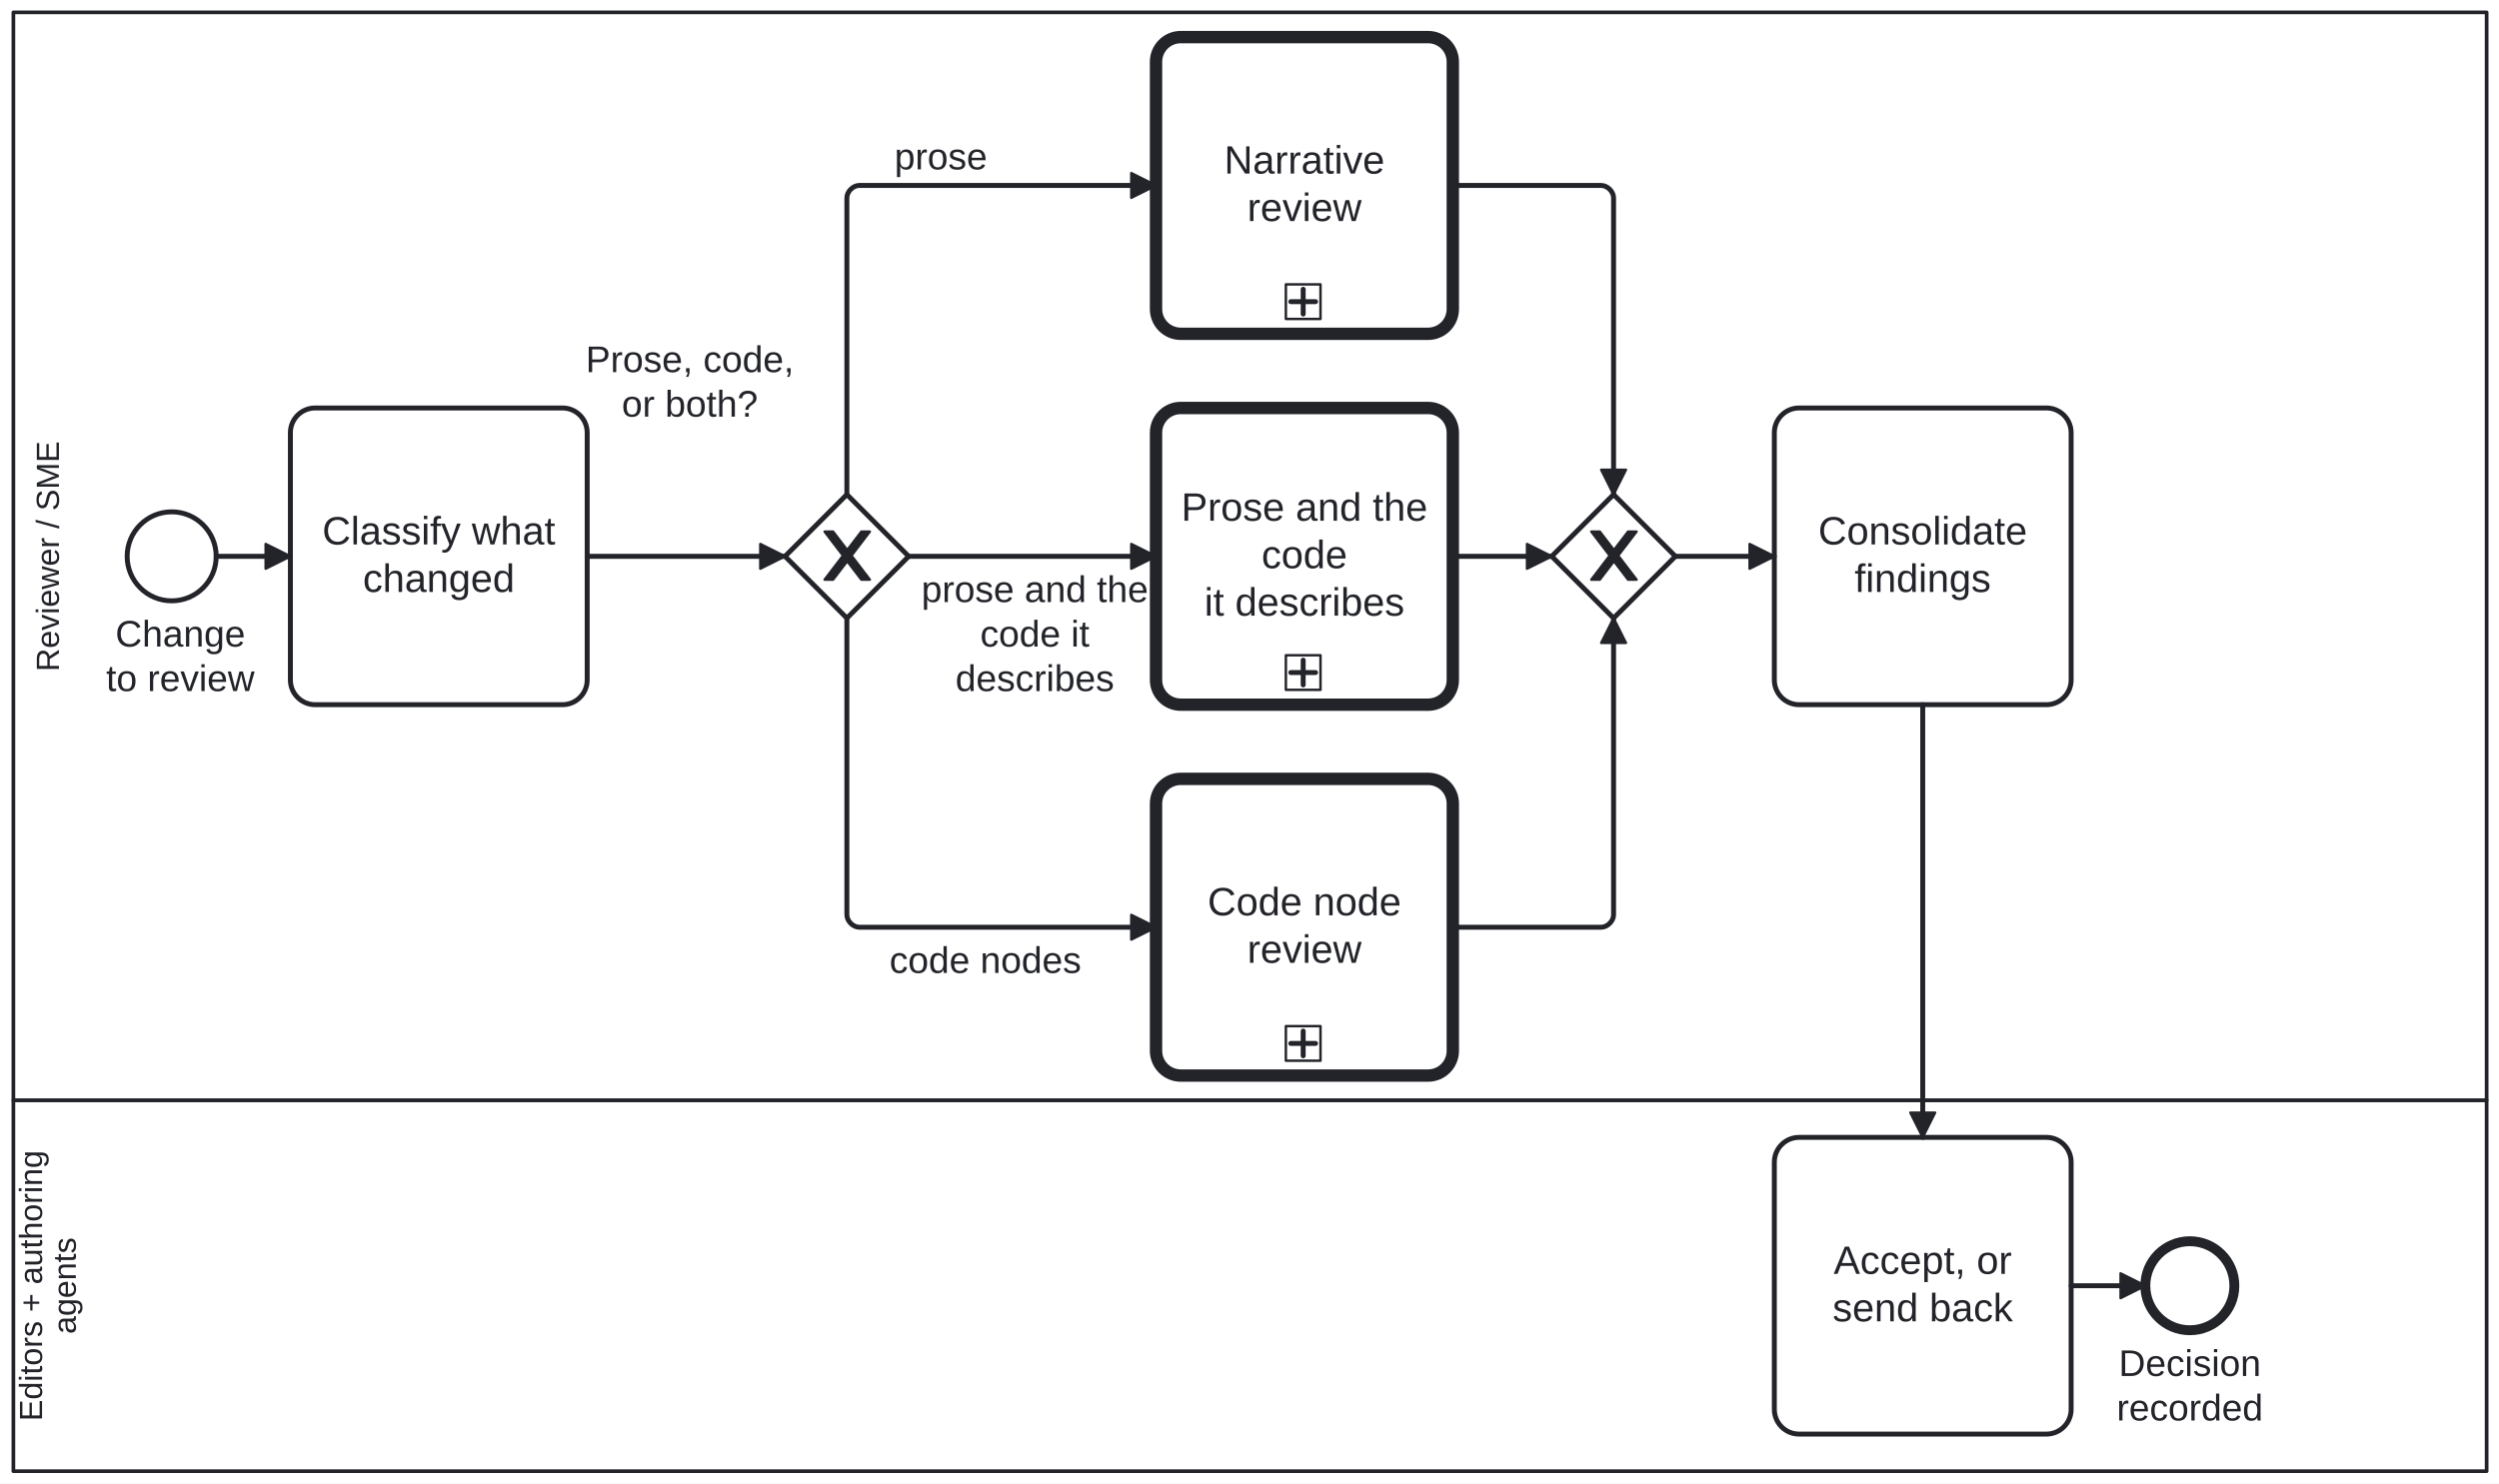
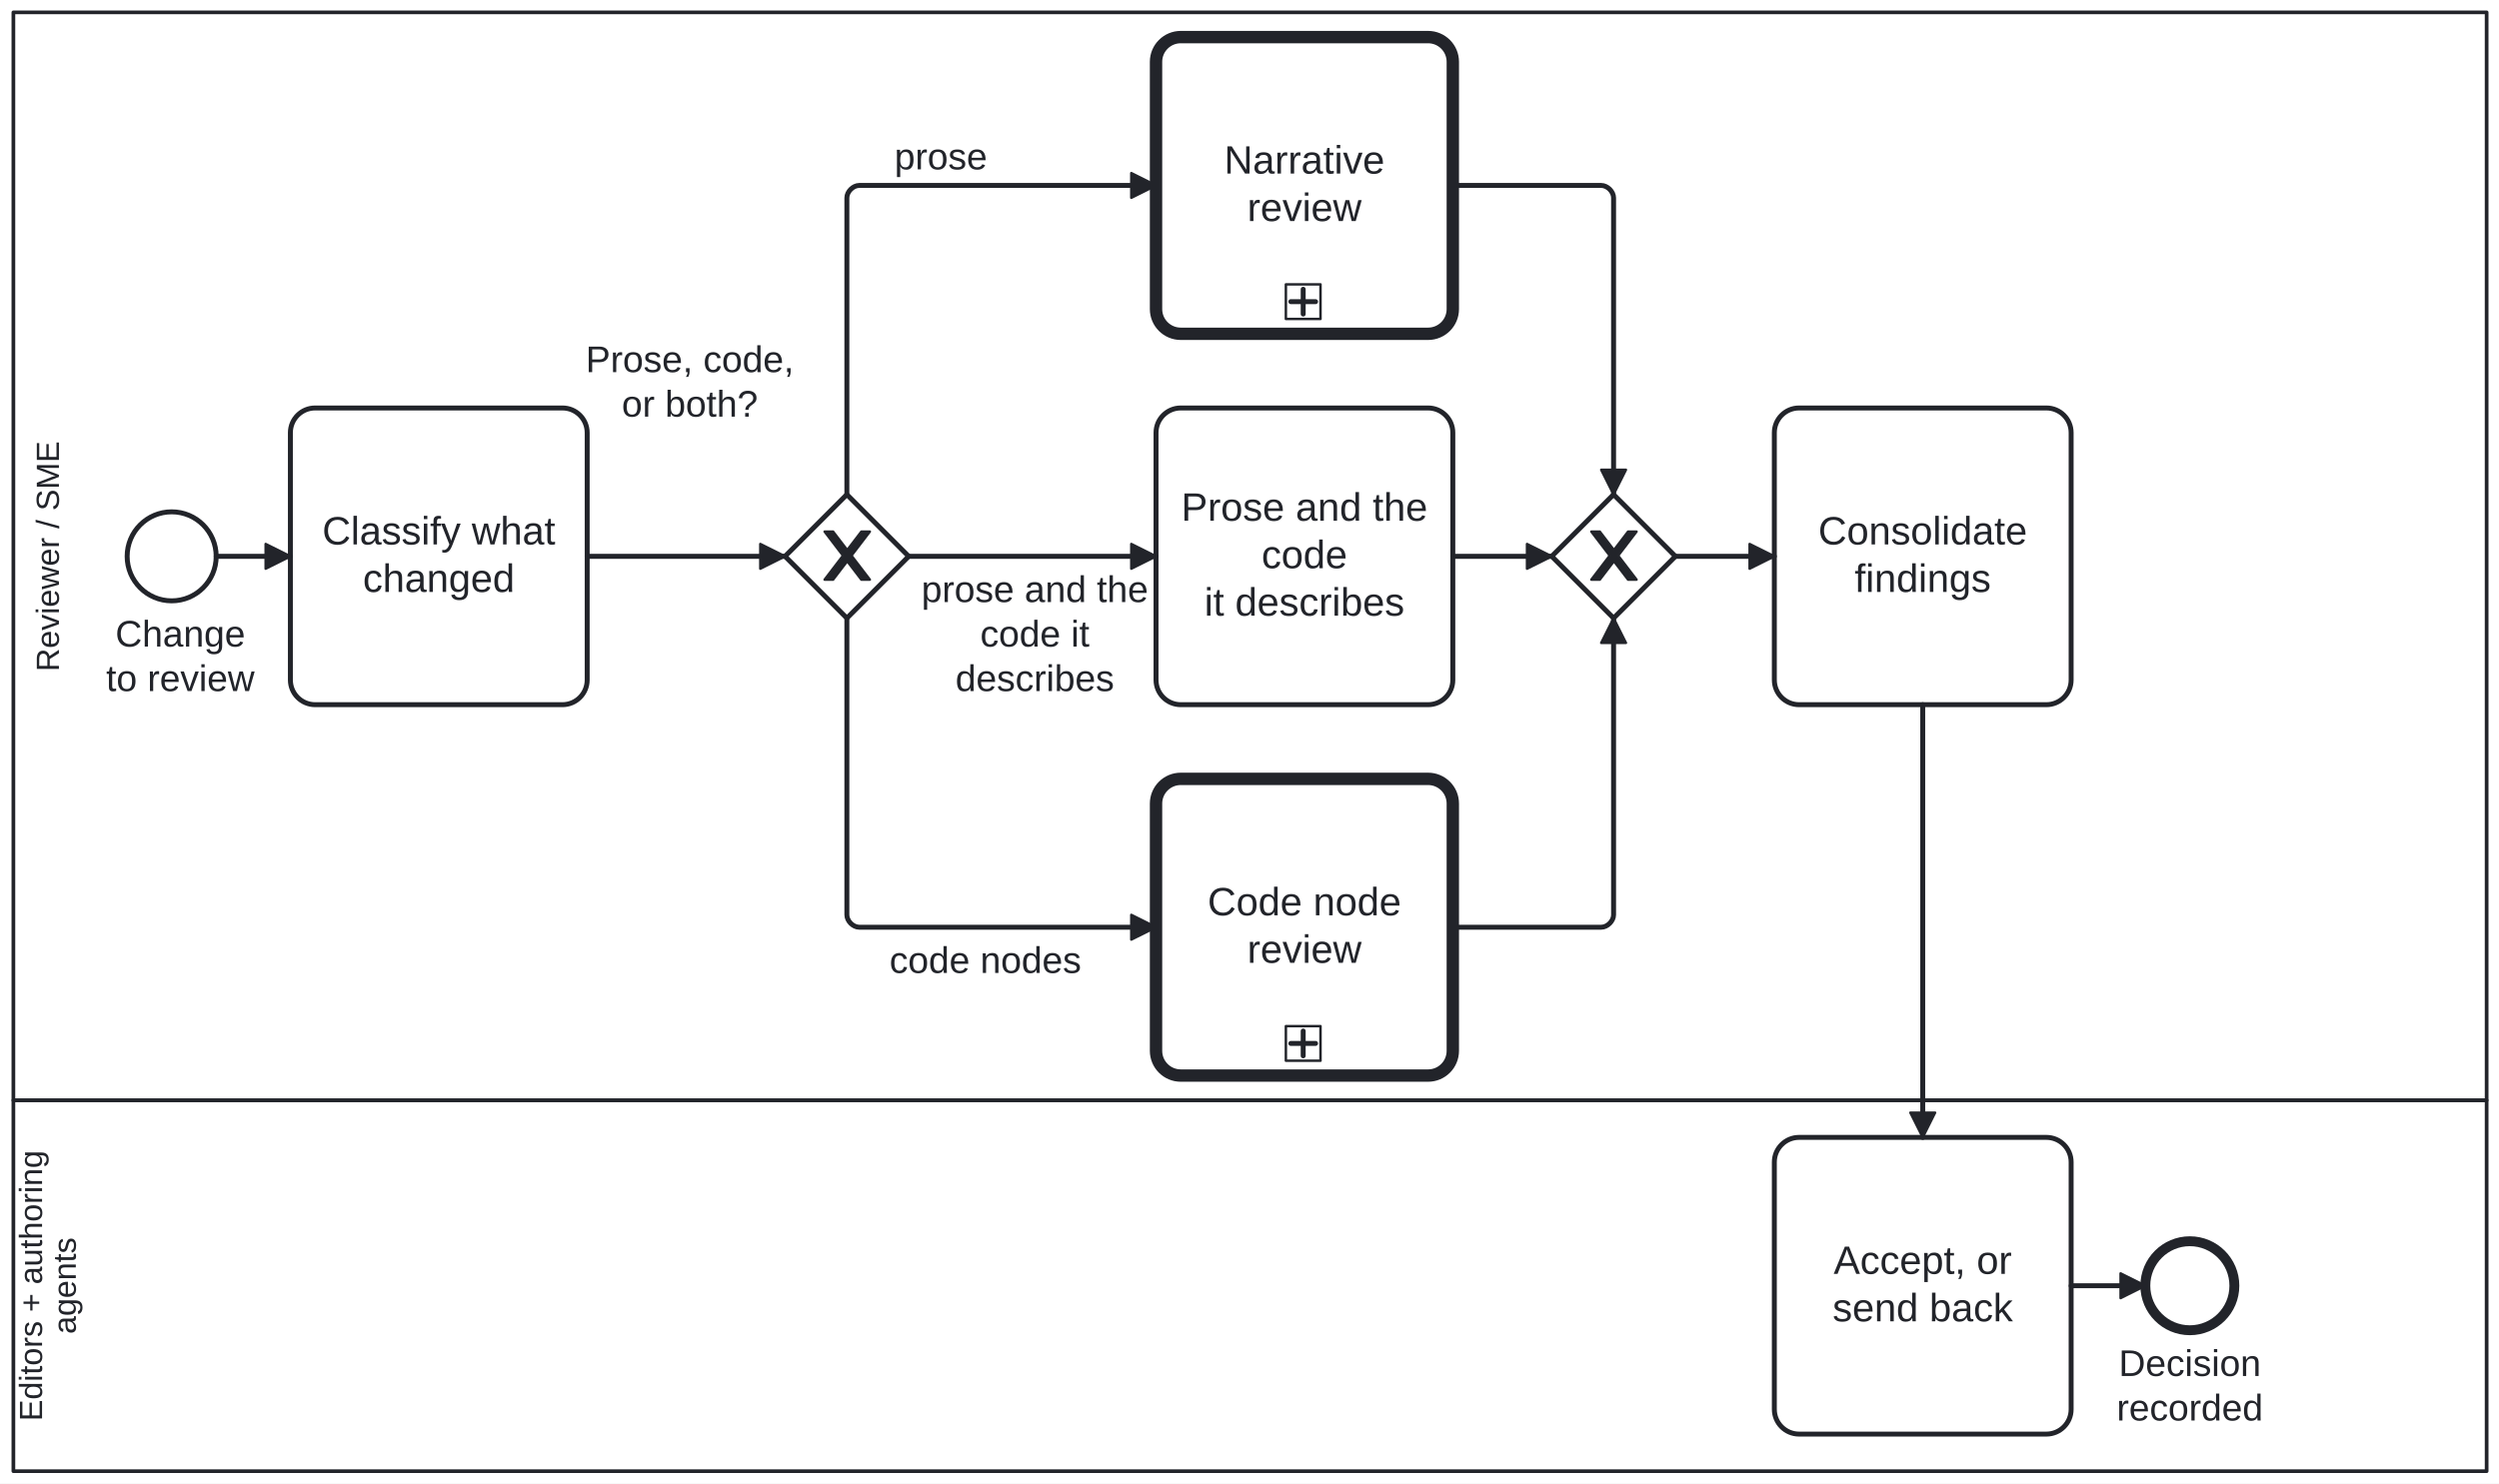
<svg xmlns="http://www.w3.org/2000/svg" width="100%" style="max-width:100%;height:auto" viewBox="154.587 75 1010.412 600" version="1.1">
  <rect x="154.587" y="75" width="1010.412" height="600" fill="#ffffff" />
  <g class="djs-group">
    <g class="djs-element djs-shape" data-element-id="Lane_EditorDecides" style="display: block;" transform="matrix(1 0 0 1 160 520)">
      <g class="djs-visual">
        <rect x="0" y="0" width="1000" height="150" rx="0" ry="0" style="stroke-linecap: round; stroke-linejoin: round; stroke: rgb(34, 36, 42); stroke-width: 1.5px; fill: white; fill-opacity: 0.25;" />
        <text lineHeight="1.05" class="djs-label" transform="matrix(-1.83697e-16 -1 1 -1.83697e-16 0 150)" style="font-family: Arial, sans-serif; font-size: 13px; font-weight: normal; fill: rgb(34, 36, 42);">
          <tspan x="20.258" y="11.588">Editors + authoring </tspan>
          <tspan x="55.484" y="25.238">agents</tspan>
        </text>
      </g>
      <rect class="djs-hit djs-hit-all" x="0" y="0" width="1000" height="150" style="fill: none; stroke-opacity: 0; stroke: white; stroke-width: 15px;" />
    </g>
  </g>
  <g class="djs-group">
    <g class="djs-element djs-shape" data-element-id="Lane_Reviewer" style="display: block;" transform="matrix(1 0 0 1 160 80)">
      <g class="djs-visual">
        <rect x="0" y="0" width="1000" height="440" rx="0" ry="0" style="stroke-linecap: round; stroke-linejoin: round; stroke: rgb(34, 36, 42); stroke-width: 1.5px; fill: white; fill-opacity: 0.25;" />
        <text lineHeight="1.05" class="djs-label" transform="matrix(-1.83697e-16 -1 1 -1.83697e-16 0 440)" style="font-family: Arial, sans-serif; font-size: 13px; font-weight: normal; fill: rgb(34, 36, 42);">
          <tspan x="173.405" y="18.413">Reviewer / SME</tspan>
        </text>
      </g>
      <rect class="djs-hit djs-hit-all" x="0" y="0" width="1000" height="440" style="fill: none; stroke-opacity: 0; stroke: white; stroke-width: 15px;" />
    </g>
  </g>
  <g class="djs-group">
    <g class="djs-element djs-shape" data-element-id="Start_ChangeToReview" style="display: block;" transform="matrix(1 0 0 1 206 282)">
      <g class="djs-visual">
        <circle cx="18" cy="18" r="18" style="stroke-linecap: round; stroke-linejoin: round; stroke: rgb(34, 36, 42); stroke-width: 2px; fill: white; fill-opacity: 0.95;" />
      </g>
      <rect class="djs-hit djs-hit-all" x="0" y="0" width="36" height="36" style="fill: none; stroke-opacity: 0; stroke: white; stroke-width: 15px;" />
    </g>
  </g>
  <g class="djs-group">
    <g class="djs-element djs-shape" data-element-id="Start_ChangeToReview_label" style="display: block;" transform="matrix(1 0 0 1 197 323)">
      <g class="djs-visual">
        <text lineHeight="1.2" class="djs-label" style="font-family: Arial, sans-serif; font-size: 15px; font-weight: normal; fill: rgb(34, 36, 42);">
          <tspan x="4.228" y="13.5">Change</tspan>
          <tspan x="0.489" y="31.5">to review</tspan>
        </text>
      </g>
      <rect class="djs-hit djs-hit-all" x="0" y="0" width="61" height="36" style="fill: none; stroke-opacity: 0; stroke: white; stroke-width: 15px;" />
    </g>
  </g>
  <g class="djs-group">
    <g class="djs-element djs-shape" data-element-id="Task_ClassifyChange" style="display: block;" transform="matrix(1 0 0 1 272 240)">
      <g class="djs-visual">
        <rect x="0" y="0" width="120" height="120" rx="10" ry="10" style="stroke-linecap: round; stroke-linejoin: round; stroke: rgb(34, 36, 42); stroke-width: 2px; fill: white; fill-opacity: 0.95;" />
        <text lineHeight="1.2" class="djs-label" style="font-family: Arial, sans-serif; font-size: 16px; font-weight: normal; fill: rgb(34, 36, 42);">
          <tspan x="12.875" y="55.2">Classify what</tspan>
          <tspan x="29.305" y="74.4">changed</tspan>
        </text>
      </g>
      <rect class="djs-hit djs-hit-all" x="0" y="0" width="120" height="120" style="fill: none; stroke-opacity: 0; stroke: white; stroke-width: 15px;" />
    </g>
  </g>
  <g class="djs-group">
    <g class="djs-element djs-shape" data-element-id="GW_Kind" style="display: block;" transform="matrix(1 0 0 1 472 275)">
      <g class="djs-visual">
        <polygon points="25,0 50,25 25,50 0,25" style="stroke-linecap: round; stroke-linejoin: round; stroke: rgb(34, 36, 42); stroke-width: 2px; fill: white; fill-opacity: 0.95;" />
        <path d="m 16,15 7.429,9.714 -7.429,9.714 3.429,0 5.714,-7.464 5.714,7.464 3.429,0 -7.429,-9.714 7.429,-9.714 -3.429,0 -5.714,7.464 -5.714,-7.464 -3.429,0 z" style="fill: rgb(34, 36, 42); stroke-linecap: round; stroke-linejoin: round; stroke: rgb(34, 36, 42); stroke-width: 1px;" />
      </g>
      <rect class="djs-hit djs-hit-all" x="0" y="0" width="50" height="50" style="fill: none; stroke-opacity: 0; stroke: white; stroke-width: 15px;" />
    </g>
  </g>
  <g class="djs-group">
    <g class="djs-element djs-shape" data-element-id="GW_Kind_label" style="display: block;" transform="matrix(1 0 0 1 391 212)">
      <g class="djs-visual">
        <text lineHeight="1.2" class="djs-label" style="font-family: Arial, sans-serif; font-size: 15px; font-weight: normal; fill: rgb(34, 36, 42);">
          <tspan x="0.393" y="13.5">Prose, code,</tspan>
          <tspan x="14.979" y="31.5">or both?</tspan>
        </text>
      </g>
      <rect class="djs-hit djs-hit-all" x="0" y="0" width="85" height="36" style="fill: none; stroke-opacity: 0; stroke: white; stroke-width: 15px;" />
    </g>
  </g>
  <g class="djs-group">
    <a class="fa-subprocess-link" href="review-narrative.svg" target="_top">
      <g class="djs-element djs-shape" data-element-id="Call_NarrativeReview" style="display: block;" transform="matrix(1 0 0 1 622 90)">
        <g class="djs-visual">
          <rect x="0" y="0" width="120" height="120" rx="10" ry="10" style="stroke-linecap: round; stroke-linejoin: round; stroke: rgb(34, 36, 42); stroke-width: 5px; fill: white; fill-opacity: 0.95;" />
          <text lineHeight="1.2" class="djs-label" style="font-family: Arial, sans-serif; font-size: 16px; font-weight: normal; fill: rgb(34, 36, 42);">
            <tspan x="27.547" y="55.2">Narrative </tspan>
            <tspan x="36.883" y="74.4">review</tspan>
          </text>
          <rect x="0" y="0" width="14" height="14" rx="0" ry="0" style="stroke-linecap: round; stroke-linejoin: round; stroke: rgb(34, 36, 42); stroke-width: 1px; fill: white;" transform="matrix(1 0 0 1 52.5 100)" />
          <path data-marker="sub-process" d="m52.5,100 m 7,2 l 0,10 m -5,-5 l 10,0" style="fill: white; stroke-linecap: round; stroke-linejoin: round; stroke: rgb(34, 36, 42); stroke-width: 2px;" />
        </g>
        <rect class="djs-hit djs-hit-all" x="0" y="0" width="120" height="120" style="fill: none; stroke-opacity: 0; stroke: white; stroke-width: 15px;" />
      </g>
    </a>
  </g>
  <g class="djs-group">
    <g class="djs-element djs-shape" data-element-id="Call_CodeReview" style="display: block;" transform="matrix(1 0 0 1 622 390)">
      <g class="djs-visual">
        <rect x="0" y="0" width="120" height="120" rx="10" ry="10" style="stroke-linecap: round; stroke-linejoin: round; stroke: rgb(34, 36, 42); stroke-width: 5px; fill: white; fill-opacity: 0.95;" />
        <text lineHeight="1.2" class="djs-label" style="font-family: Arial, sans-serif; font-size: 16px; font-weight: normal; fill: rgb(34, 36, 42);">
          <tspan x="20.855" y="55.2">Code node </tspan>
          <tspan x="36.883" y="74.4">review</tspan>
        </text>
        <rect x="0" y="0" width="14" height="14" rx="0" ry="0" style="stroke-linecap: round; stroke-linejoin: round; stroke: rgb(34, 36, 42); stroke-width: 1px; fill: white;" transform="matrix(1 0 0 1 52.5 100)" />
        <path data-marker="sub-process" d="m52.5,100 m 7,2 l 0,10 m -5,-5 l 10,0" style="fill: white; stroke-linecap: round; stroke-linejoin: round; stroke: rgb(34, 36, 42); stroke-width: 2px;" />
      </g>
      <rect class="djs-hit djs-hit-all" x="0" y="0" width="120" height="120" style="fill: none; stroke-opacity: 0; stroke: white; stroke-width: 15px;" />
    </g>
  </g>
  <g class="djs-group">
    <g class="djs-element djs-shape" data-element-id="Call_NarrativeCodeReview" style="display: block;" transform="matrix(1 0 0 1 622 240)">
      <g class="djs-visual">
-         <rect x="0" y="0" width="120" height="120" rx="10" ry="10" style="stroke-linecap: round; stroke-linejoin: round; stroke: rgb(34, 36, 42); stroke-width: 5px; fill: white; fill-opacity: 0.95;" />
+         <rect x="0" y="0" width="120" height="120" rx="10" ry="10" style="stroke-linecap: round; stroke-linejoin: round; stroke: rgb(34, 36, 42); stroke-width: 2px; fill: white; fill-opacity: 0.95;" />
        <text lineHeight="1.2" class="djs-label" style="font-family: Arial, sans-serif; font-size: 16px; font-weight: normal; fill: rgb(34, 36, 42);">
          <tspan x="10.188" y="45.6">Prose and the</tspan>
          <tspan x="42.652" y="64.8">code</tspan>
          <tspan x="19.539" y="84">it describes</tspan>
        </text>
-         <rect x="0" y="0" width="14" height="14" rx="0" ry="0" style="stroke-linecap: round; stroke-linejoin: round; stroke: rgb(34, 36, 42); stroke-width: 1px; fill: white;" transform="matrix(1 0 0 1 52.5 100)" />
-         <path data-marker="sub-process" d="m52.5,100 m 7,2 l 0,10 m -5,-5 l 10,0" style="fill: white; stroke-linecap: round; stroke-linejoin: round; stroke: rgb(34, 36, 42); stroke-width: 2px;" />
      </g>
      <rect class="djs-hit djs-hit-all" x="0" y="0" width="120" height="120" style="fill: none; stroke-opacity: 0; stroke: white; stroke-width: 15px;" />
    </g>
  </g>
  <g class="djs-group">
    <g class="djs-element djs-shape" data-element-id="GW_Join" style="display: block;" transform="matrix(1 0 0 1 782 275)">
      <g class="djs-visual">
        <polygon points="25,0 50,25 25,50 0,25" style="stroke-linecap: round; stroke-linejoin: round; stroke: rgb(34, 36, 42); stroke-width: 2px; fill: white; fill-opacity: 0.95;" />
        <path d="m 16,15 7.429,9.714 -7.429,9.714 3.429,0 5.714,-7.464 5.714,7.464 3.429,0 -7.429,-9.714 7.429,-9.714 -3.429,0 -5.714,7.464 -5.714,-7.464 -3.429,0 z" style="fill: rgb(34, 36, 42); stroke-linecap: round; stroke-linejoin: round; stroke: rgb(34, 36, 42); stroke-width: 1px;" />
      </g>
      <rect class="djs-hit djs-hit-all" x="0" y="0" width="50" height="50" style="fill: none; stroke-opacity: 0; stroke: white; stroke-width: 15px;" />
    </g>
  </g>
  <g class="djs-group">
    <g class="djs-element djs-shape" data-element-id="Task_Consolidate" style="display: block;" transform="matrix(1 0 0 1 872 240)">
      <g class="djs-visual">
        <rect x="0" y="0" width="120" height="120" rx="10" ry="10" style="stroke-linecap: round; stroke-linejoin: round; stroke: rgb(34, 36, 42); stroke-width: 2px; fill: white; fill-opacity: 0.95;" />
        <text lineHeight="1.2" class="djs-label" style="font-family: Arial, sans-serif; font-size: 16px; font-weight: normal; fill: rgb(34, 36, 42);">
          <tspan x="17.75" y="55.2">Consolidate </tspan>
          <tspan x="32.426" y="74.4">findings</tspan>
        </text>
      </g>
      <rect class="djs-hit djs-hit-all" x="0" y="0" width="120" height="120" style="fill: none; stroke-opacity: 0; stroke: white; stroke-width: 15px;" />
    </g>
  </g>
  <g class="djs-group">
    <g class="djs-element djs-shape" data-element-id="Task_EditorDecides" style="display: block;" transform="matrix(1 0 0 1 872 535)">
      <g class="djs-visual">
        <rect x="0" y="0" width="120" height="120" rx="10" ry="10" style="stroke-linecap: round; stroke-linejoin: round; stroke: rgb(34, 36, 42); stroke-width: 2px; fill: white; fill-opacity: 0.95;" />
        <text lineHeight="1.2" class="djs-label" style="font-family: Arial, sans-serif; font-size: 16px; font-weight: normal; fill: rgb(34, 36, 42);">
          <tspan x="23.984" y="55.2">Accept, or </tspan>
          <tspan x="23.531" y="74.4">send back</tspan>
        </text>
      </g>
      <rect class="djs-hit djs-hit-all" x="0" y="0" width="120" height="120" style="fill: none; stroke-opacity: 0; stroke: white; stroke-width: 15px;" />
    </g>
  </g>
  <g class="djs-group">
    <g class="djs-element djs-shape" data-element-id="End_Reviewed" style="display: block;" transform="matrix(1 0 0 1 1022 577)">
      <g class="djs-visual">
        <circle cx="18" cy="18" r="18" style="stroke-linecap: round; stroke-linejoin: round; stroke: rgb(34, 36, 42); stroke-width: 4px; fill: white; fill-opacity: 0.95;" />
      </g>
      <rect class="djs-hit djs-hit-all" x="0" y="0" width="36" height="36" style="fill: none; stroke-opacity: 0; stroke: white; stroke-width: 15px;" />
    </g>
  </g>
  <g class="djs-group">
    <g class="djs-element djs-shape" data-element-id="End_Reviewed_label" style="display: block;" transform="matrix(1 0 0 1 1010 618)">
      <g class="djs-visual">
        <text lineHeight="1.2" class="djs-label" style="font-family: Arial, sans-serif; font-size: 15px; font-weight: normal; fill: rgb(34, 36, 42);">
          <tspan x="1.238" y="13.5">Decision</tspan>
          <tspan x="0.399" y="31.5">recorded</tspan>
        </text>
      </g>
      <rect class="djs-hit djs-hit-all" x="0" y="0" width="60" height="36" style="fill: none; stroke-opacity: 0; stroke: white; stroke-width: 15px;" />
    </g>
  </g>
  <g class="djs-group">
    <g class="djs-element djs-connection" data-element-id="F_R1" style="display: block;">
      <g class="djs-visual">
        <defs>
          <marker id="bpmn-marker-1" viewBox="0 0 20 20" refX="11" refY="10" markerWidth="10" markerHeight="10" orient="auto">
            <path d="M 1 5 L 11 10 L 1 15 Z" style="stroke-linecap: round; stroke-linejoin: round; stroke: rgb(34, 36, 42); stroke-width: 1px; fill: rgb(34, 36, 42);" />
          </marker>
        </defs>
        <path data-corner-radius="5" style="fill: none; stroke-linecap: round; stroke-linejoin: round; stroke: rgb(34, 36, 42); stroke-width: 2px; marker-end: url('#bpmn-marker-1');" d="M242,300L272,300" />
      </g>
      <path d="M242,300L272,300" class="djs-hit djs-hit-stroke" style="fill: none; stroke-opacity: 0; stroke: white; stroke-width: 15px;" />
    </g>
  </g>
  <g class="djs-group">
    <g class="djs-element djs-connection" data-element-id="F_R2" style="display: block;">
      <g class="djs-visual">
        <defs>
          <marker id="bpmn-marker-2" viewBox="0 0 20 20" refX="11" refY="10" markerWidth="10" markerHeight="10" orient="auto">
            <path d="M 1 5 L 11 10 L 1 15 Z" style="stroke-linecap: round; stroke-linejoin: round; stroke: rgb(34, 36, 42); stroke-width: 1px; fill: rgb(34, 36, 42);" />
          </marker>
        </defs>
        <path data-corner-radius="5" style="fill: none; stroke-linecap: round; stroke-linejoin: round; stroke: rgb(34, 36, 42); stroke-width: 2px; marker-end: url('#bpmn-marker-2');" d="M392,300L472,300" />
      </g>
      <path d="M392,300L472,300" class="djs-hit djs-hit-stroke" style="fill: none; stroke-opacity: 0; stroke: white; stroke-width: 15px;" />
    </g>
  </g>
  <g class="djs-group">
    <g class="djs-element djs-connection" data-element-id="F_R3" style="display: block;">
      <g class="djs-visual">
        <defs>
          <marker id="bpmn-marker-3" viewBox="0 0 20 20" refX="11" refY="10" markerWidth="10" markerHeight="10" orient="auto">
            <path d="M 1 5 L 11 10 L 1 15 Z" style="stroke-linecap: round; stroke-linejoin: round; stroke: rgb(34, 36, 42); stroke-width: 1px; fill: rgb(34, 36, 42);" />
          </marker>
        </defs>
        <path data-corner-radius="5" style="fill: none; stroke-linecap: round; stroke-linejoin: round; stroke: rgb(34, 36, 42); stroke-width: 2px; marker-end: url('#bpmn-marker-3');" d="M497,275L497,155C497,152.5,499.5,150,502,150L622,150" />
      </g>
      <path d="M497,275L497,150L622,150" class="djs-hit djs-hit-stroke" style="fill: none; stroke-opacity: 0; stroke: white; stroke-width: 15px;" />
    </g>
  </g>
  <g class="djs-group">
    <g class="djs-element djs-shape" data-element-id="F_R3_label" style="display: block;" transform="matrix(1 0 0 1 516 130)">
      <g class="djs-visual">
        <text lineHeight="1.2" class="djs-label" style="font-family: Arial, sans-serif; font-size: 15px; font-weight: normal; fill: rgb(34, 36, 42);">
          <tspan x="0.239" y="13.5">prose</tspan>
        </text>
      </g>
      <rect class="djs-hit djs-hit-all" x="0" y="0" width="38" height="18" style="fill: none; stroke-opacity: 0; stroke: white; stroke-width: 15px;" />
    </g>
  </g>
  <g class="djs-group">
    <g class="djs-element djs-connection" data-element-id="F_R4" style="display: block;">
      <g class="djs-visual">
        <defs>
          <marker id="bpmn-marker-4" viewBox="0 0 20 20" refX="11" refY="10" markerWidth="10" markerHeight="10" orient="auto">
            <path d="M 1 5 L 11 10 L 1 15 Z" style="stroke-linecap: round; stroke-linejoin: round; stroke: rgb(34, 36, 42); stroke-width: 1px; fill: rgb(34, 36, 42);" />
          </marker>
        </defs>
        <path data-corner-radius="5" style="fill: none; stroke-linecap: round; stroke-linejoin: round; stroke: rgb(34, 36, 42); stroke-width: 2px; marker-end: url('#bpmn-marker-4');" d="M497,325L497,445C497,447.5,499.5,450,502,450L622,450" />
      </g>
      <path d="M497,325L497,450L622,450" class="djs-hit djs-hit-stroke" style="fill: none; stroke-opacity: 0; stroke: white; stroke-width: 15px;" />
    </g>
  </g>
  <g class="djs-group">
    <g class="djs-element djs-shape" data-element-id="F_R4_label" style="display: block;" transform="matrix(1 0 0 1 514 455)">
      <g class="djs-visual">
        <text lineHeight="1.2" class="djs-label" style="font-family: Arial, sans-serif; font-size: 15px; font-weight: normal; fill: rgb(34, 36, 42);">
          <tspan x="0.218" y="13.5">code nodes</tspan>
        </text>
      </g>
      <rect class="djs-hit djs-hit-all" x="0" y="0" width="78" height="18" style="fill: none; stroke-opacity: 0; stroke: white; stroke-width: 15px;" />
    </g>
  </g>
  <g class="djs-group">
    <g class="djs-element djs-connection" data-element-id="F_R10" style="display: block;">
      <g class="djs-visual">
        <defs>
          <marker id="bpmn-marker-5" viewBox="0 0 20 20" refX="11" refY="10" markerWidth="10" markerHeight="10" orient="auto">
            <path d="M 1 5 L 11 10 L 1 15 Z" style="stroke-linecap: round; stroke-linejoin: round; stroke: rgb(34, 36, 42); stroke-width: 1px; fill: rgb(34, 36, 42);" />
          </marker>
        </defs>
        <path data-corner-radius="5" style="fill: none; stroke-linecap: round; stroke-linejoin: round; stroke: rgb(34, 36, 42); stroke-width: 2px; marker-end: url('#bpmn-marker-5');" d="M522,300L622,300" />
      </g>
      <path d="M522,300L622,300" class="djs-hit djs-hit-stroke" style="fill: none; stroke-opacity: 0; stroke: white; stroke-width: 15px;" />
    </g>
  </g>
  <g class="djs-group">
    <g class="djs-element djs-shape" data-element-id="F_R10_label" style="display: block;" transform="matrix(1 0 0 1 527 305)">
      <g class="djs-visual">
        <text lineHeight="1.2" class="djs-label" style="font-family: Arial, sans-serif; font-size: 15px; font-weight: normal; fill: rgb(34, 36, 42);">
          <tspan x="0.132" y="13.5">prose and the</tspan>
          <tspan x="23.903" y="31.5">code it </tspan>
          <tspan x="13.902" y="49.5">describes</tspan>
        </text>
      </g>
      <rect class="djs-hit djs-hit-all" x="0" y="0" width="92" height="54" style="fill: none; stroke-opacity: 0; stroke: white; stroke-width: 15px;" />
    </g>
  </g>
  <g class="djs-group">
    <g class="djs-element djs-connection" data-element-id="F_R5" style="display: block;">
      <g class="djs-visual">
        <defs>
          <marker id="bpmn-marker-6" viewBox="0 0 20 20" refX="11" refY="10" markerWidth="10" markerHeight="10" orient="auto">
            <path d="M 1 5 L 11 10 L 1 15 Z" style="stroke-linecap: round; stroke-linejoin: round; stroke: rgb(34, 36, 42); stroke-width: 1px; fill: rgb(34, 36, 42);" />
          </marker>
        </defs>
        <path data-corner-radius="5" style="fill: none; stroke-linecap: round; stroke-linejoin: round; stroke: rgb(34, 36, 42); stroke-width: 2px; marker-end: url('#bpmn-marker-6');" d="M742,150L802,150C804.5,150,807,152.5,807,155L807,275" />
      </g>
      <path d="M742,150L807,150L807,275" class="djs-hit djs-hit-stroke" style="fill: none; stroke-opacity: 0; stroke: white; stroke-width: 15px;" />
    </g>
  </g>
  <g class="djs-group">
    <g class="djs-element djs-connection" data-element-id="F_R11" style="display: block;">
      <g class="djs-visual">
        <defs>
          <marker id="bpmn-marker-7" viewBox="0 0 20 20" refX="11" refY="10" markerWidth="10" markerHeight="10" orient="auto">
            <path d="M 1 5 L 11 10 L 1 15 Z" style="stroke-linecap: round; stroke-linejoin: round; stroke: rgb(34, 36, 42); stroke-width: 1px; fill: rgb(34, 36, 42);" />
          </marker>
        </defs>
        <path data-corner-radius="5" style="fill: none; stroke-linecap: round; stroke-linejoin: round; stroke: rgb(34, 36, 42); stroke-width: 2px; marker-end: url('#bpmn-marker-7');" d="M742,300L782,300" />
      </g>
      <path d="M742,300L782,300" class="djs-hit djs-hit-stroke" style="fill: none; stroke-opacity: 0; stroke: white; stroke-width: 15px;" />
    </g>
  </g>
  <g class="djs-group">
    <g class="djs-element djs-connection" data-element-id="F_R6" style="display: block;">
      <g class="djs-visual">
        <defs>
          <marker id="bpmn-marker-8" viewBox="0 0 20 20" refX="11" refY="10" markerWidth="10" markerHeight="10" orient="auto">
            <path d="M 1 5 L 11 10 L 1 15 Z" style="stroke-linecap: round; stroke-linejoin: round; stroke: rgb(34, 36, 42); stroke-width: 1px; fill: rgb(34, 36, 42);" />
          </marker>
        </defs>
        <path data-corner-radius="5" style="fill: none; stroke-linecap: round; stroke-linejoin: round; stroke: rgb(34, 36, 42); stroke-width: 2px; marker-end: url('#bpmn-marker-8');" d="M742,450L802,450C804.5,450,807,447.5,807,445L807,325" />
      </g>
      <path d="M742,450L807,450L807,325" class="djs-hit djs-hit-stroke" style="fill: none; stroke-opacity: 0; stroke: white; stroke-width: 15px;" />
    </g>
  </g>
  <g class="djs-group">
    <g class="djs-element djs-connection" data-element-id="F_R7" style="display: block;">
      <g class="djs-visual">
        <defs>
          <marker id="bpmn-marker-9" viewBox="0 0 20 20" refX="11" refY="10" markerWidth="10" markerHeight="10" orient="auto">
            <path d="M 1 5 L 11 10 L 1 15 Z" style="stroke-linecap: round; stroke-linejoin: round; stroke: rgb(34, 36, 42); stroke-width: 1px; fill: rgb(34, 36, 42);" />
          </marker>
        </defs>
        <path data-corner-radius="5" style="fill: none; stroke-linecap: round; stroke-linejoin: round; stroke: rgb(34, 36, 42); stroke-width: 2px; marker-end: url('#bpmn-marker-9');" d="M832,300L872,300" />
      </g>
      <path d="M832,300L872,300" class="djs-hit djs-hit-stroke" style="fill: none; stroke-opacity: 0; stroke: white; stroke-width: 15px;" />
    </g>
  </g>
  <g class="djs-group">
    <g class="djs-element djs-connection" data-element-id="F_R8" style="display: block;">
      <g class="djs-visual">
        <defs>
          <marker id="bpmn-marker-10" viewBox="0 0 20 20" refX="11" refY="10" markerWidth="10" markerHeight="10" orient="auto">
            <path d="M 1 5 L 11 10 L 1 15 Z" style="stroke-linecap: round; stroke-linejoin: round; stroke: rgb(34, 36, 42); stroke-width: 1px; fill: rgb(34, 36, 42);" />
          </marker>
        </defs>
        <path data-corner-radius="5" style="fill: none; stroke-linecap: round; stroke-linejoin: round; stroke: rgb(34, 36, 42); stroke-width: 2px; marker-end: url('#bpmn-marker-10');" d="M932,360L932,535" />
      </g>
      <path d="M932,360L932,535" class="djs-hit djs-hit-stroke" style="fill: none; stroke-opacity: 0; stroke: white; stroke-width: 15px;" />
    </g>
  </g>
  <g class="djs-group">
    <g class="djs-element djs-connection" data-element-id="F_R9" style="display: block;">
      <g class="djs-visual">
        <defs>
          <marker id="bpmn-marker-11" viewBox="0 0 20 20" refX="11" refY="10" markerWidth="10" markerHeight="10" orient="auto">
            <path d="M 1 5 L 11 10 L 1 15 Z" style="stroke-linecap: round; stroke-linejoin: round; stroke: rgb(34, 36, 42); stroke-width: 1px; fill: rgb(34, 36, 42);" />
          </marker>
        </defs>
        <path data-corner-radius="5" style="fill: none; stroke-linecap: round; stroke-linejoin: round; stroke: rgb(34, 36, 42); stroke-width: 2px; marker-end: url('#bpmn-marker-11');" d="M992,595L1022,595" />
      </g>
      <path d="M992,595L1022,595" class="djs-hit djs-hit-stroke" style="fill: none; stroke-opacity: 0; stroke: white; stroke-width: 15px;" />
    </g>
  </g>
</svg>
